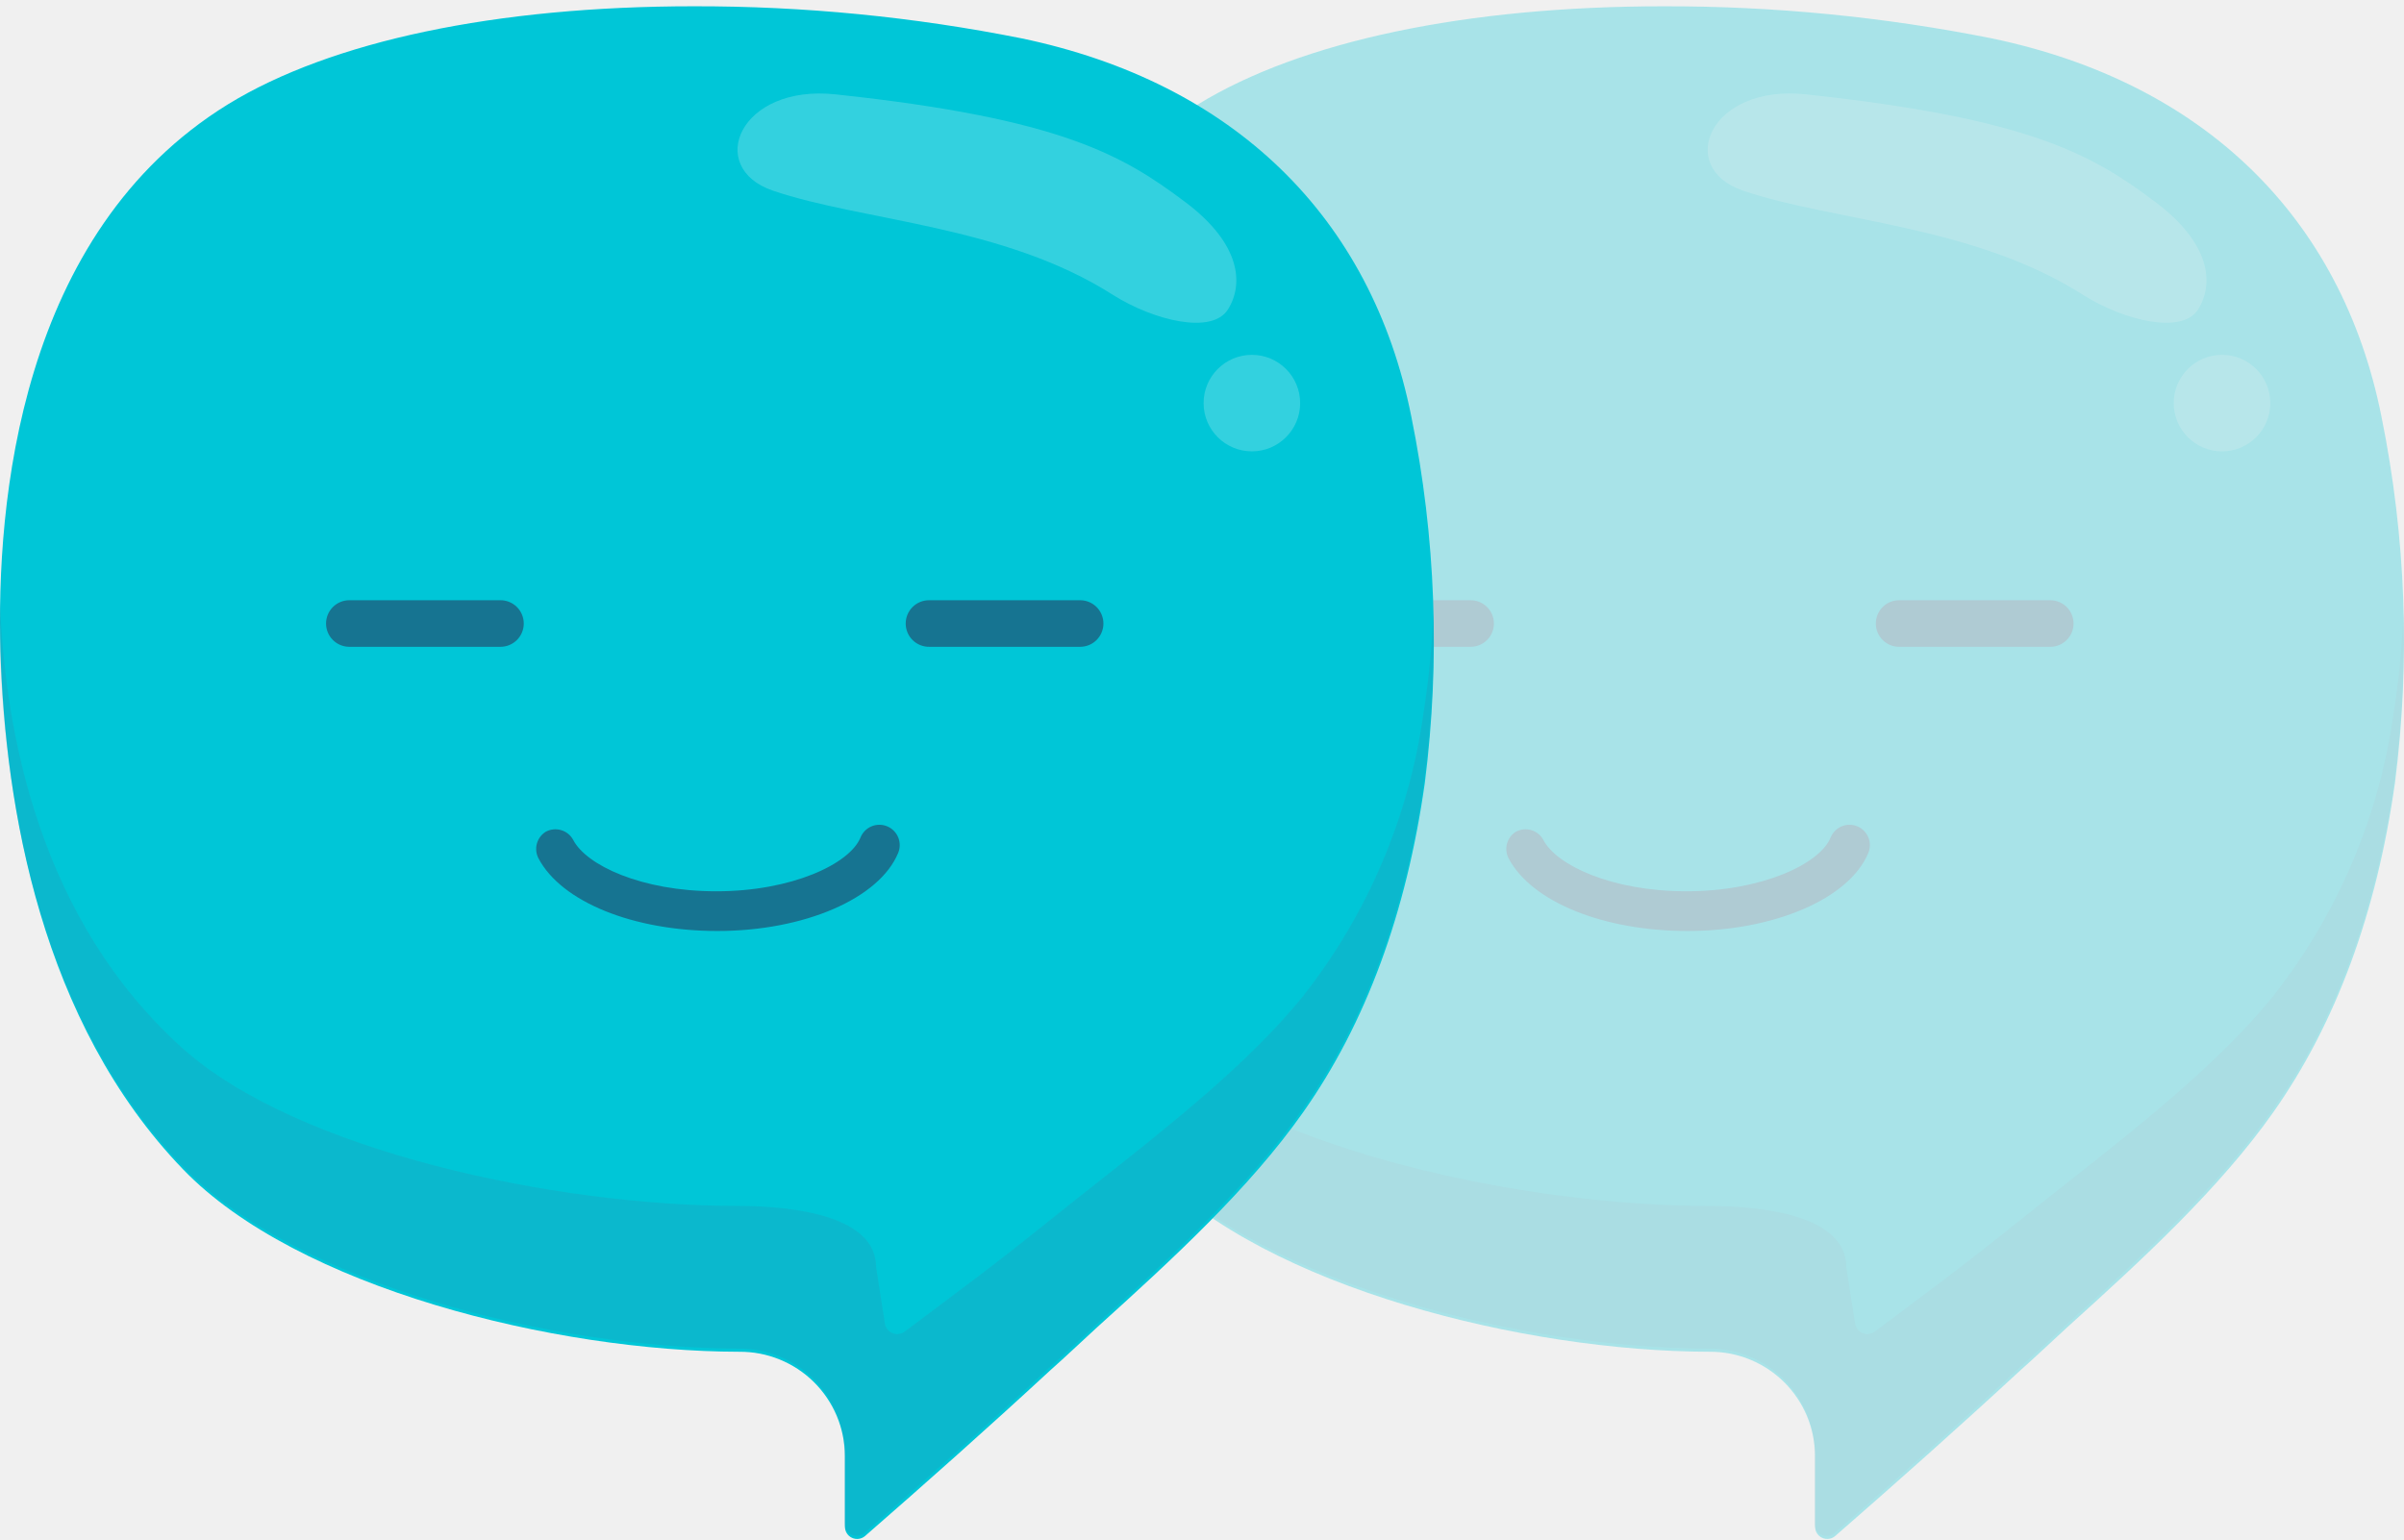
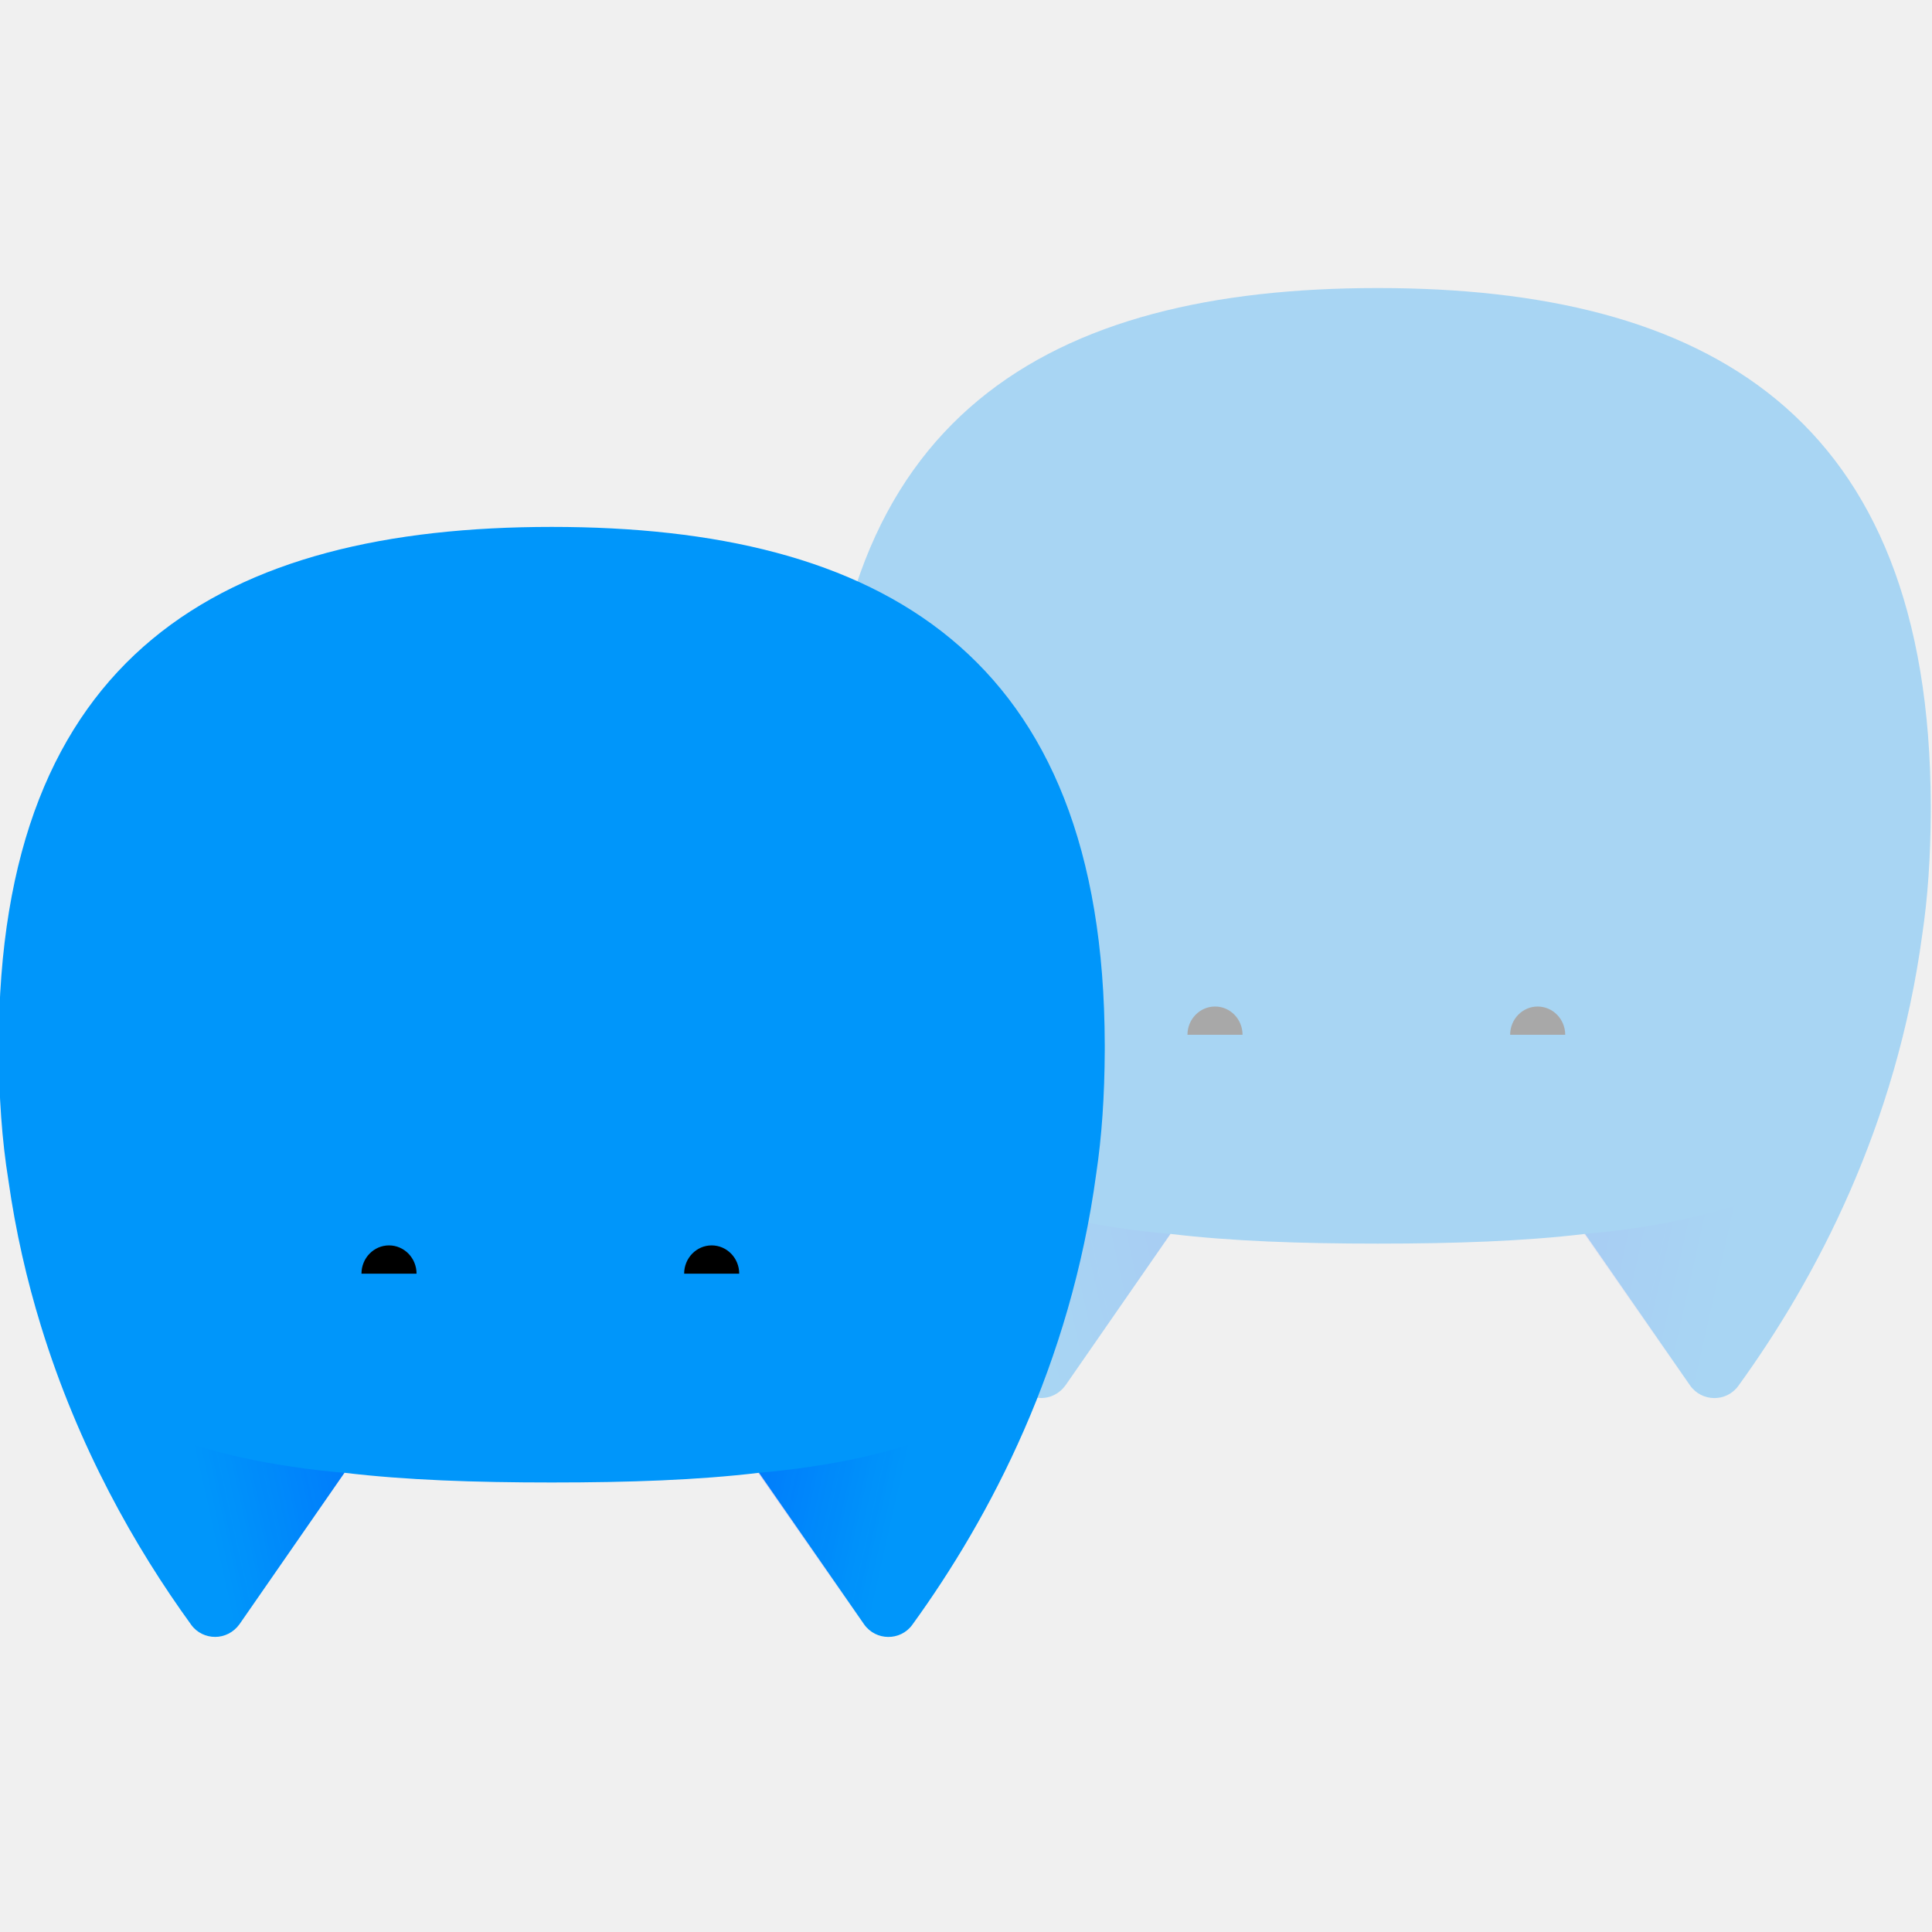
- <svg xmlns="http://www.w3.org/2000/svg" width="256" height="164" viewBox="0 0 256 164" fill="none">
+ <svg xmlns="http://www.w3.org/2000/svg" width="275" height="275" viewBox="0 0 275 275" fill="none">
  <g opacity="0.3">
-     <path d="M212.076 4.081C200.585 1.79 188.894 0.647 177.177 0.669C156.143 0.669 138.578 4.369 127.593 11.107C105.378 24.799 102.873 53.55 103.363 69.473C103.867 85.944 107.682 108.879 122.813 124.571C134.95 137.169 162.362 143.965 182.043 143.993C183.512 143.982 184.969 144.261 186.33 144.814C187.691 145.367 188.929 146.183 189.974 147.215C191.019 148.248 191.849 149.477 192.418 150.831C192.986 152.186 193.282 153.639 193.288 155.108V162.638C193.288 162.886 193.359 163.13 193.493 163.339C193.628 163.548 193.819 163.714 194.045 163.817C194.272 163.92 194.523 163.956 194.769 163.921C195.015 163.885 195.245 163.78 195.433 163.617C201.782 158.088 208.52 152.099 215.171 145.951C216.798 144.512 218.468 142.914 220.138 141.387C228.115 134.189 236.364 126.601 242.08 118.481C248.76 109.008 253.094 97.202 255.037 83.395C256.695 70.394 256.209 57.209 253.598 44.365C249.35 23.071 234.608 8.775 212.076 4.081Z" fill="#00C6D7" />
-     <path opacity="0.25" d="M254.898 75.922C253.368 87.015 248.894 97.495 241.94 106.272C236.182 113.312 227.975 119.805 219.999 126.097C218.329 127.421 216.659 128.731 215.032 130.041C208.38 135.383 206.005 137.053 199.641 141.847C199.462 141.98 199.252 142.066 199.031 142.095C198.809 142.125 198.584 142.099 198.376 142.018C198.167 141.938 197.983 141.806 197.839 141.635C197.695 141.464 197.597 141.26 197.554 141.041L196.604 134.951C196.604 129.624 188.167 128.472 181.99 128.458C162.309 128.458 134.897 122.555 122.76 111.671C107.6 98.037 103.813 78.197 103.31 63.958C103.31 63.699 103.31 63.44 103.31 63.166C103.31 65.297 103.31 67.313 103.31 69.141C103.813 85.612 107.629 108.546 122.76 124.239C134.897 136.837 162.309 143.632 181.99 143.661C183.459 143.65 184.916 143.929 186.277 144.482C187.638 145.035 188.876 145.851 189.921 146.883C190.965 147.916 191.796 149.145 192.365 150.499C192.933 151.854 193.229 153.307 193.235 154.776V162.306C193.234 162.554 193.306 162.798 193.44 163.007C193.575 163.216 193.766 163.382 193.992 163.485C194.218 163.588 194.47 163.624 194.716 163.589C194.962 163.553 195.192 163.448 195.38 163.285C201.729 157.756 208.467 151.767 215.118 145.619C216.745 144.18 218.415 142.581 220.085 141.055C228.061 133.857 236.311 126.269 242.027 118.149C248.707 108.676 253.041 96.87 254.984 83.063C255.774 77.123 256.092 71.129 255.934 65.139C255.814 68.751 255.467 72.353 254.898 75.922Z" fill="#167491" />
-     <path opacity="0.2" d="M185.611 20.307C195.142 23.561 210.23 23.979 221.863 31.436C226.182 34.143 232.373 35.669 234.072 32.962C235.771 30.256 235.439 25.994 229.594 21.574C222.899 16.535 216.334 12.619 192.32 10.056C182.054 8.933 178.398 17.845 185.611 20.307Z" fill="white" />
-     <path opacity="0.2" d="M236.621 48.079C239.459 48.079 241.761 45.778 241.761 42.939C241.761 40.1 239.459 37.799 236.621 37.799C233.782 37.799 231.481 40.1 231.481 42.939C231.481 45.778 233.782 48.079 236.621 48.079Z" fill="white" />
-     <path d="M179.696 99.171C170.743 99.171 163.085 96.064 160.648 91.426C160.397 90.944 160.338 90.385 160.482 89.861C160.626 89.337 160.963 88.887 161.424 88.6C161.675 88.464 161.95 88.379 162.233 88.35C162.516 88.321 162.803 88.349 163.075 88.431C163.348 88.513 163.602 88.649 163.822 88.829C164.042 89.01 164.224 89.233 164.358 89.485C165.739 92.138 171.563 94.942 179.588 94.942C187.613 94.942 193.804 92.03 194.947 89.204C195.165 88.672 195.585 88.248 196.115 88.026C196.644 87.803 197.241 87.8 197.773 88.018C198.305 88.235 198.729 88.655 198.952 89.185C199.174 89.715 199.177 90.312 198.96 90.844C196.953 95.719 188.95 99.171 179.696 99.171Z" fill="#167491" />
-     <path fill-rule="evenodd" clip-rule="evenodd" d="M202.279 63.938H218.351C219.005 63.944 219.63 64.208 220.091 64.673C220.551 65.137 220.81 65.765 220.81 66.419C220.81 67.073 220.551 67.701 220.091 68.166C219.63 68.63 219.005 68.894 218.351 68.9H202.279C201.95 68.906 201.623 68.846 201.317 68.724C201.011 68.602 200.732 68.42 200.497 68.189C200.262 67.958 200.076 67.683 199.948 67.379C199.821 67.075 199.755 66.749 199.755 66.419C199.755 65.761 200.017 65.13 200.482 64.665C200.947 64.2 201.578 63.938 202.236 63.938H202.279Z" fill="#167491" />
-     <path fill-rule="evenodd" clip-rule="evenodd" d="M140.489 63.938H156.56C156.89 63.932 157.217 63.992 157.523 64.114C157.829 64.237 158.107 64.418 158.342 64.649C158.577 64.88 158.764 65.156 158.891 65.46C159.019 65.763 159.084 66.09 159.084 66.419C159.084 67.077 158.823 67.708 158.358 68.173C157.892 68.638 157.261 68.9 156.603 68.9H140.489C139.835 68.894 139.209 68.63 138.749 68.165C138.288 67.701 138.03 67.073 138.03 66.419C138.03 65.765 138.288 65.137 138.749 64.672C139.209 64.208 139.835 63.944 140.489 63.938Z" fill="#167491" />
+     <g clip-path="url(#clip0_10339_4980)">
+       <path fill-rule="evenodd" clip-rule="evenodd" d="M225.615 175.637C216.923 176.677 207.086 177.016 196.108 177.016C185.131 177.016 175.295 176.676 166.603 175.635L166.595 175.648L151.659 197.194C150.795 198.383 149.499 198.996 148.204 198.996C146.908 198.996 145.612 198.419 144.784 197.266C136.794 186.241 128.696 171.973 123.405 154.75C121.399 148.231 119.801 141.303 118.764 133.978C117.856 128.372 117.399 122.054 117.395 114.935C117.395 58.943 149.427 41 196.108 41C242.727 41 274.737 58.896 274.822 114.712C274.822 114.786 274.822 114.861 274.822 114.935C274.822 115.127 274.822 115.319 274.821 115.51C274.799 121.998 274.395 127.815 273.612 133.03C269.956 160.145 258.584 181.886 247.433 197.266C245.741 199.608 242.214 199.572 240.558 197.194L225.622 175.647C225.619 175.644 225.617 175.64 225.615 175.637Z" fill="#0096FA" />
+       <path d="M124.557 158.352C130.1 174.962 138.342 188.366 144.784 197.265C146.476 199.607 150.003 199.571 151.659 197.193L166.595 175.647C146.116 173.845 130.82 167.9 124.557 158.352Z" fill="url(#paint0_linear_10339_4980)" />
+       <path d="M267.542 158.352C262 174.962 253.758 188.366 247.315 197.265C245.624 199.607 242.096 199.571 240.441 197.193L225.504 175.647C245.983 173.845 261.28 167.9 267.542 158.352Z" fill="url(#paint1_linear_10339_4980)" />
+       <path fill-rule="evenodd" clip-rule="evenodd" d="M169.025 147.291C169.025 145.07 170.78 143.269 172.944 143.269C175.108 143.269 176.862 145.07 176.862 147.291H169.025ZM214.954 147.291C214.954 145.07 216.708 143.269 218.873 143.269C221.037 143.269 222.791 145.07 222.791 147.291H214.954Z" fill="black" />
+     </g>
  </g>
-   <path d="M108.766 4.081C97.275 1.79 85.585 0.647 73.868 0.669C52.833 0.669 35.269 4.369 24.284 11.107C2.069 24.799 -0.436 53.55 0.053 69.473C0.557 85.944 4.372 108.879 19.504 124.571C31.641 137.169 59.053 143.965 78.734 143.993C80.203 143.982 81.659 144.261 83.02 144.814C84.381 145.367 85.62 146.183 86.664 147.215C87.709 148.248 88.54 149.477 89.108 150.831C89.677 152.186 89.972 153.639 89.978 155.108V162.638C89.978 162.886 90.049 163.13 90.184 163.339C90.318 163.548 90.51 163.714 90.736 163.817C90.962 163.92 91.213 163.956 91.459 163.921C91.705 163.885 91.936 163.78 92.123 163.617C98.472 158.088 105.21 152.099 111.862 145.951C113.489 144.512 115.159 142.914 116.829 141.387C124.805 134.189 133.055 126.601 138.77 118.481C145.451 109.008 149.784 97.202 151.728 83.395C153.386 70.394 152.899 57.209 150.288 44.365C146.041 23.071 131.298 8.775 108.766 4.081Z" fill="#00C6D7" />
-   <path opacity="0.25" d="M151.588 75.922C150.059 87.015 145.584 97.495 138.631 106.272C132.872 113.312 124.666 119.805 116.689 126.097C115.019 127.421 113.349 128.731 111.722 130.041C105.071 135.383 102.695 137.053 96.332 141.847C96.152 141.98 95.942 142.066 95.721 142.095C95.5 142.125 95.275 142.099 95.066 142.018C94.858 141.938 94.673 141.806 94.53 141.635C94.386 141.464 94.288 141.26 94.244 141.041L93.294 134.951C93.294 129.624 84.857 128.472 78.681 128.458C59 128.458 31.587 122.555 19.451 111.671C4.29 98.037 0.504 78.197 0 63.958C0 63.699 0 63.44 0 63.166C0 65.297 0 67.313 0 69.141C0.504 85.612 4.319 108.546 19.451 124.239C31.587 136.837 59 143.632 78.681 143.661C80.15 143.65 81.606 143.929 82.967 144.482C84.328 145.035 85.567 145.851 86.611 146.883C87.656 147.916 88.486 149.145 89.055 150.499C89.624 151.854 89.919 153.307 89.925 154.776V162.306C89.925 162.554 89.996 162.798 90.131 163.007C90.265 163.216 90.457 163.382 90.683 163.485C90.909 163.588 91.16 163.624 91.406 163.589C91.652 163.553 91.882 163.448 92.07 163.285C98.419 157.756 105.157 151.767 111.809 145.619C113.436 144.18 115.106 142.581 116.776 141.055C124.752 133.857 133.002 126.269 138.717 118.149C145.398 108.676 149.731 96.87 151.675 83.063C152.464 77.123 152.782 71.129 152.625 65.139C152.504 68.751 152.158 72.353 151.588 75.922Z" fill="#2D91AF" />
-   <path opacity="0.2" d="M82.302 20.307C91.832 23.561 106.921 23.978 118.554 31.436C122.873 34.143 129.064 35.669 130.763 32.962C132.461 30.256 132.13 25.994 126.285 21.574C119.59 16.535 113.025 12.619 89.011 10.056C78.745 8.933 75.088 17.845 82.302 20.307Z" fill="white" />
-   <path opacity="0.2" d="M133.311 48.079C136.15 48.079 138.451 45.778 138.451 42.939C138.451 40.1 136.15 37.799 133.311 37.799C130.473 37.799 128.171 40.1 128.171 42.939C128.171 45.778 130.473 48.079 133.311 48.079Z" fill="white" />
-   <path d="M76.387 99.171C67.434 99.171 59.776 96.064 57.339 91.426C57.088 90.944 57.029 90.385 57.173 89.861C57.317 89.337 57.654 88.887 58.115 88.6C58.366 88.464 58.64 88.379 58.924 88.35C59.207 88.321 59.494 88.349 59.766 88.431C60.039 88.513 60.293 88.649 60.513 88.829C60.733 89.01 60.915 89.233 61.049 89.485C62.43 92.138 68.254 94.942 76.279 94.942C84.304 94.942 90.495 92.03 91.638 89.204C91.856 88.672 92.275 88.248 92.805 88.026C93.335 87.803 93.932 87.8 94.464 88.018C94.996 88.235 95.42 88.655 95.643 89.185C95.865 89.715 95.868 90.312 95.651 90.844C93.644 95.719 85.641 99.171 76.387 99.171Z" fill="#167491" />
-   <path fill-rule="evenodd" clip-rule="evenodd" d="M98.971 63.939H115.042C115.697 63.944 116.322 64.208 116.783 64.673C117.243 65.138 117.502 65.765 117.502 66.419C117.502 67.074 117.243 67.701 116.783 68.166C116.322 68.631 115.697 68.895 115.042 68.9H98.971C98.642 68.906 98.315 68.846 98.009 68.724C97.703 68.602 97.424 68.42 97.189 68.189C96.954 67.958 96.767 67.683 96.64 67.379C96.513 67.075 96.447 66.749 96.447 66.419C96.447 65.762 96.709 65.131 97.174 64.665C97.639 64.2 98.27 63.939 98.928 63.939H98.971Z" fill="#167491" />
-   <path fill-rule="evenodd" clip-rule="evenodd" d="M37.18 63.938H53.251C53.581 63.932 53.908 63.992 54.214 64.114C54.52 64.237 54.798 64.418 55.033 64.649C55.268 64.88 55.455 65.156 55.582 65.46C55.709 65.763 55.775 66.09 55.775 66.419C55.775 67.077 55.514 67.708 55.048 68.173C54.583 68.638 53.952 68.9 53.294 68.9H37.18C36.526 68.894 35.9 68.63 35.44 68.165C34.979 67.701 34.721 67.073 34.721 66.419C34.721 65.765 34.979 65.137 35.44 64.672C35.9 64.208 36.526 63.944 37.18 63.938Z" fill="#167491" />
+   <g clip-path="url(#clip1_10339_4980)">
+     <path fill-rule="evenodd" clip-rule="evenodd" d="M108.043 209.637C99.351 210.677 89.514 211.016 78.536 211.016C67.559 211.016 57.722 210.676 49.031 209.635L49.023 209.648L34.086 231.194C33.223 232.383 31.927 232.996 30.631 232.996C29.335 232.996 28.04 232.419 27.212 231.266C19.222 220.241 11.124 205.973 5.833 188.75C3.826 182.231 2.228 175.303 1.192 167.978C0.284 162.372 -0.173 156.054 -0.178 148.935C-0.178 92.943 31.855 75 78.536 75C125.155 75 157.164 92.896 157.249 148.712C157.25 148.786 157.25 148.861 157.25 148.935C157.25 149.127 157.249 149.319 157.249 149.51C157.226 155.998 156.823 161.815 156.04 167.03C152.384 194.145 141.012 215.886 129.86 231.266C128.169 233.608 124.641 233.572 122.986 231.194L108.049 209.647C108.047 209.644 108.045 209.64 108.043 209.637Z" fill="#0096FA" />
+     <path d="M6.985 192.352C12.528 208.962 20.77 222.366 27.212 231.265C28.904 233.607 32.431 233.571 34.087 231.193L49.023 209.647C28.544 207.845 13.247 201.9 6.985 192.352Z" fill="url(#paint2_linear_10339_4980)" />
+     <path d="M149.97 192.352C144.428 208.962 136.185 222.366 129.743 231.265C128.051 233.607 124.524 233.571 122.869 231.193L107.932 209.647C128.411 207.845 143.708 201.9 149.97 192.352Z" fill="url(#paint3_linear_10339_4980)" />
+     <path fill-rule="evenodd" clip-rule="evenodd" d="M51.453 181.291C51.453 179.07 53.208 177.269 55.372 177.269C57.536 177.269 59.29 179.07 59.29 181.291H51.453ZM97.382 181.291C97.382 179.07 99.136 177.269 101.3 177.269C103.464 177.269 105.219 179.07 105.219 181.291H97.382Z" fill="black" />
+   </g>
+   <defs>
+     <linearGradient id="paint0_linear_10339_4980" x1="167.479" y1="171.737" x2="126.46" y2="180.922" gradientUnits="userSpaceOnUse">
+       <stop offset="0.011" stop-color="#0012FF" stop-opacity="0.2" />
+       <stop offset="0.52" stop-color="#0012FF" stop-opacity="0" />
+     </linearGradient>
+     <linearGradient id="paint1_linear_10339_4980" x1="224.62" y1="171.737" x2="265.639" y2="180.922" gradientUnits="userSpaceOnUse">
+       <stop offset="0.011" stop-color="#0012FF" stop-opacity="0.2" />
+       <stop offset="0.52" stop-color="#0012FF" stop-opacity="0" />
+     </linearGradient>
+     <linearGradient id="paint2_linear_10339_4980" x1="49.907" y1="205.737" x2="8.888" y2="214.922" gradientUnits="userSpaceOnUse">
+       <stop offset="0.011" stop-color="#0012FF" stop-opacity="0.2" />
+       <stop offset="0.52" stop-color="#0012FF" stop-opacity="0" />
+     </linearGradient>
+     <linearGradient id="paint3_linear_10339_4980" x1="107.048" y1="205.737" x2="148.067" y2="214.922" gradientUnits="userSpaceOnUse">
+       <stop offset="0.011" stop-color="#0012FF" stop-opacity="0.2" />
+       <stop offset="0.52" stop-color="#0012FF" stop-opacity="0" />
+     </linearGradient>
+     <clipPath id="clip0_10339_4980">
+       <rect width="157.428" height="158" fill="white" transform="translate(117.572 41)" />
+     </clipPath>
+     <clipPath id="clip1_10339_4980">
+       <rect width="157.428" height="158" fill="white" transform="translate(0 75)" />
+     </clipPath>
+   </defs>
</svg>
